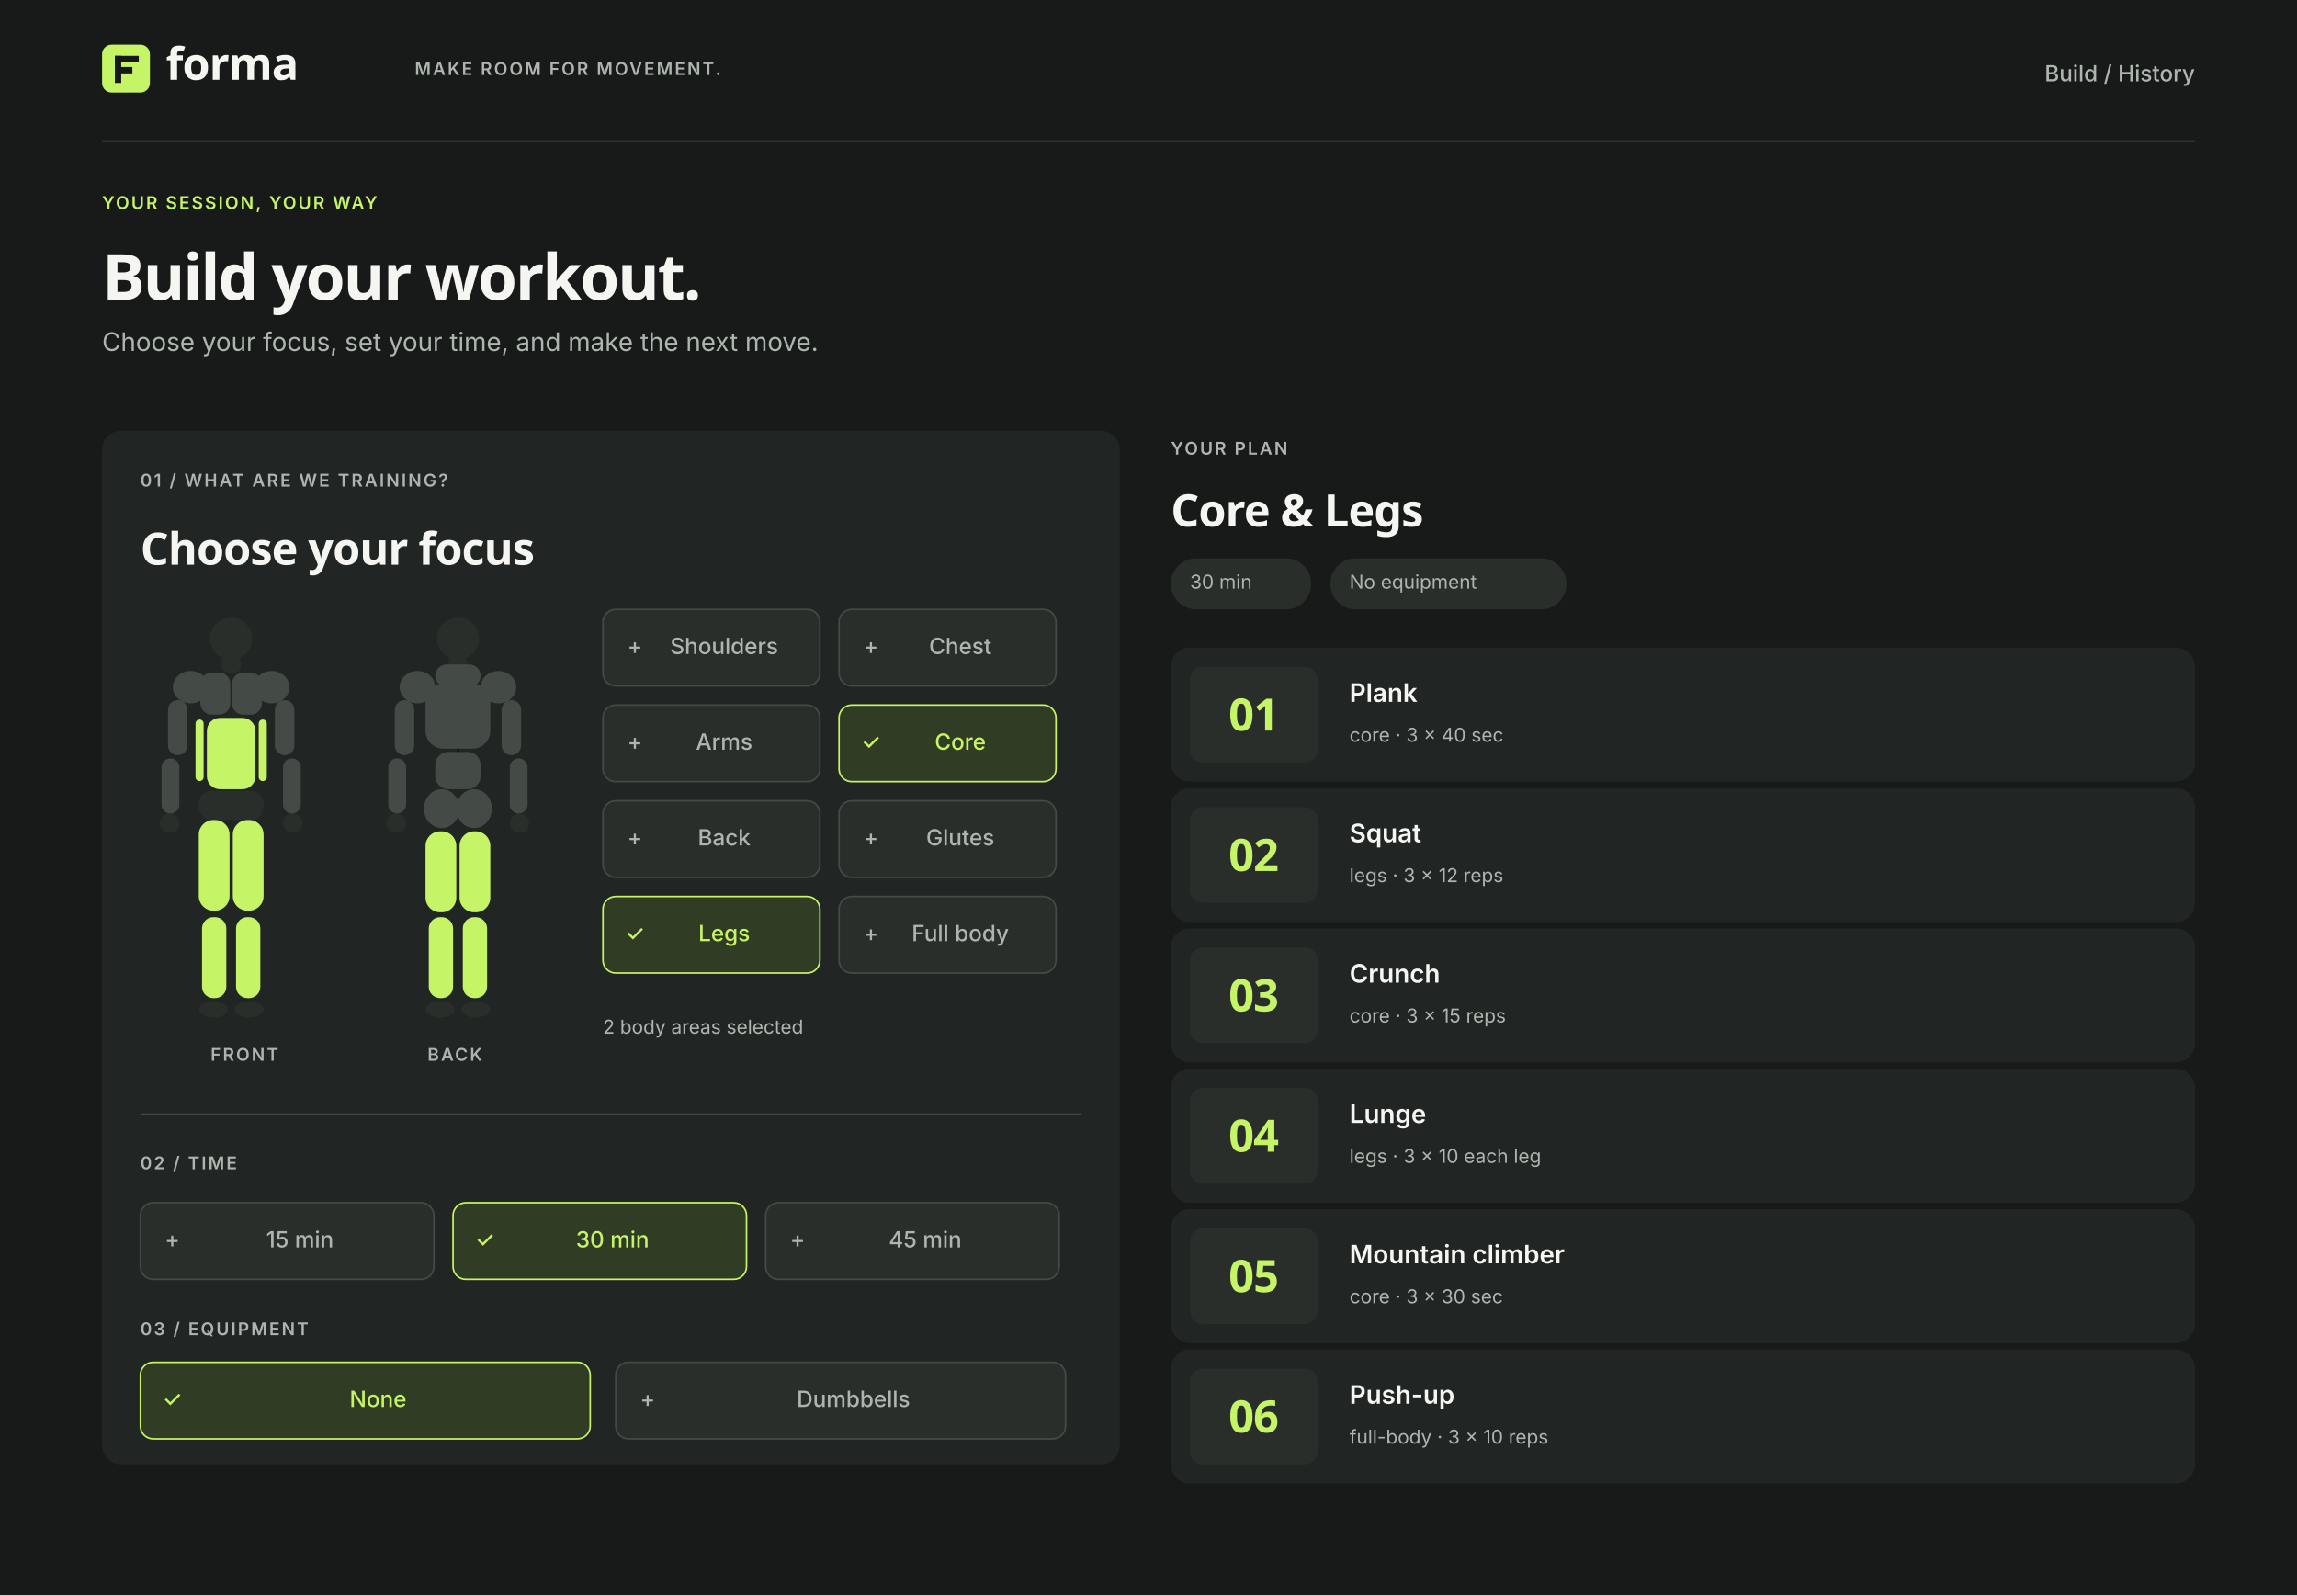
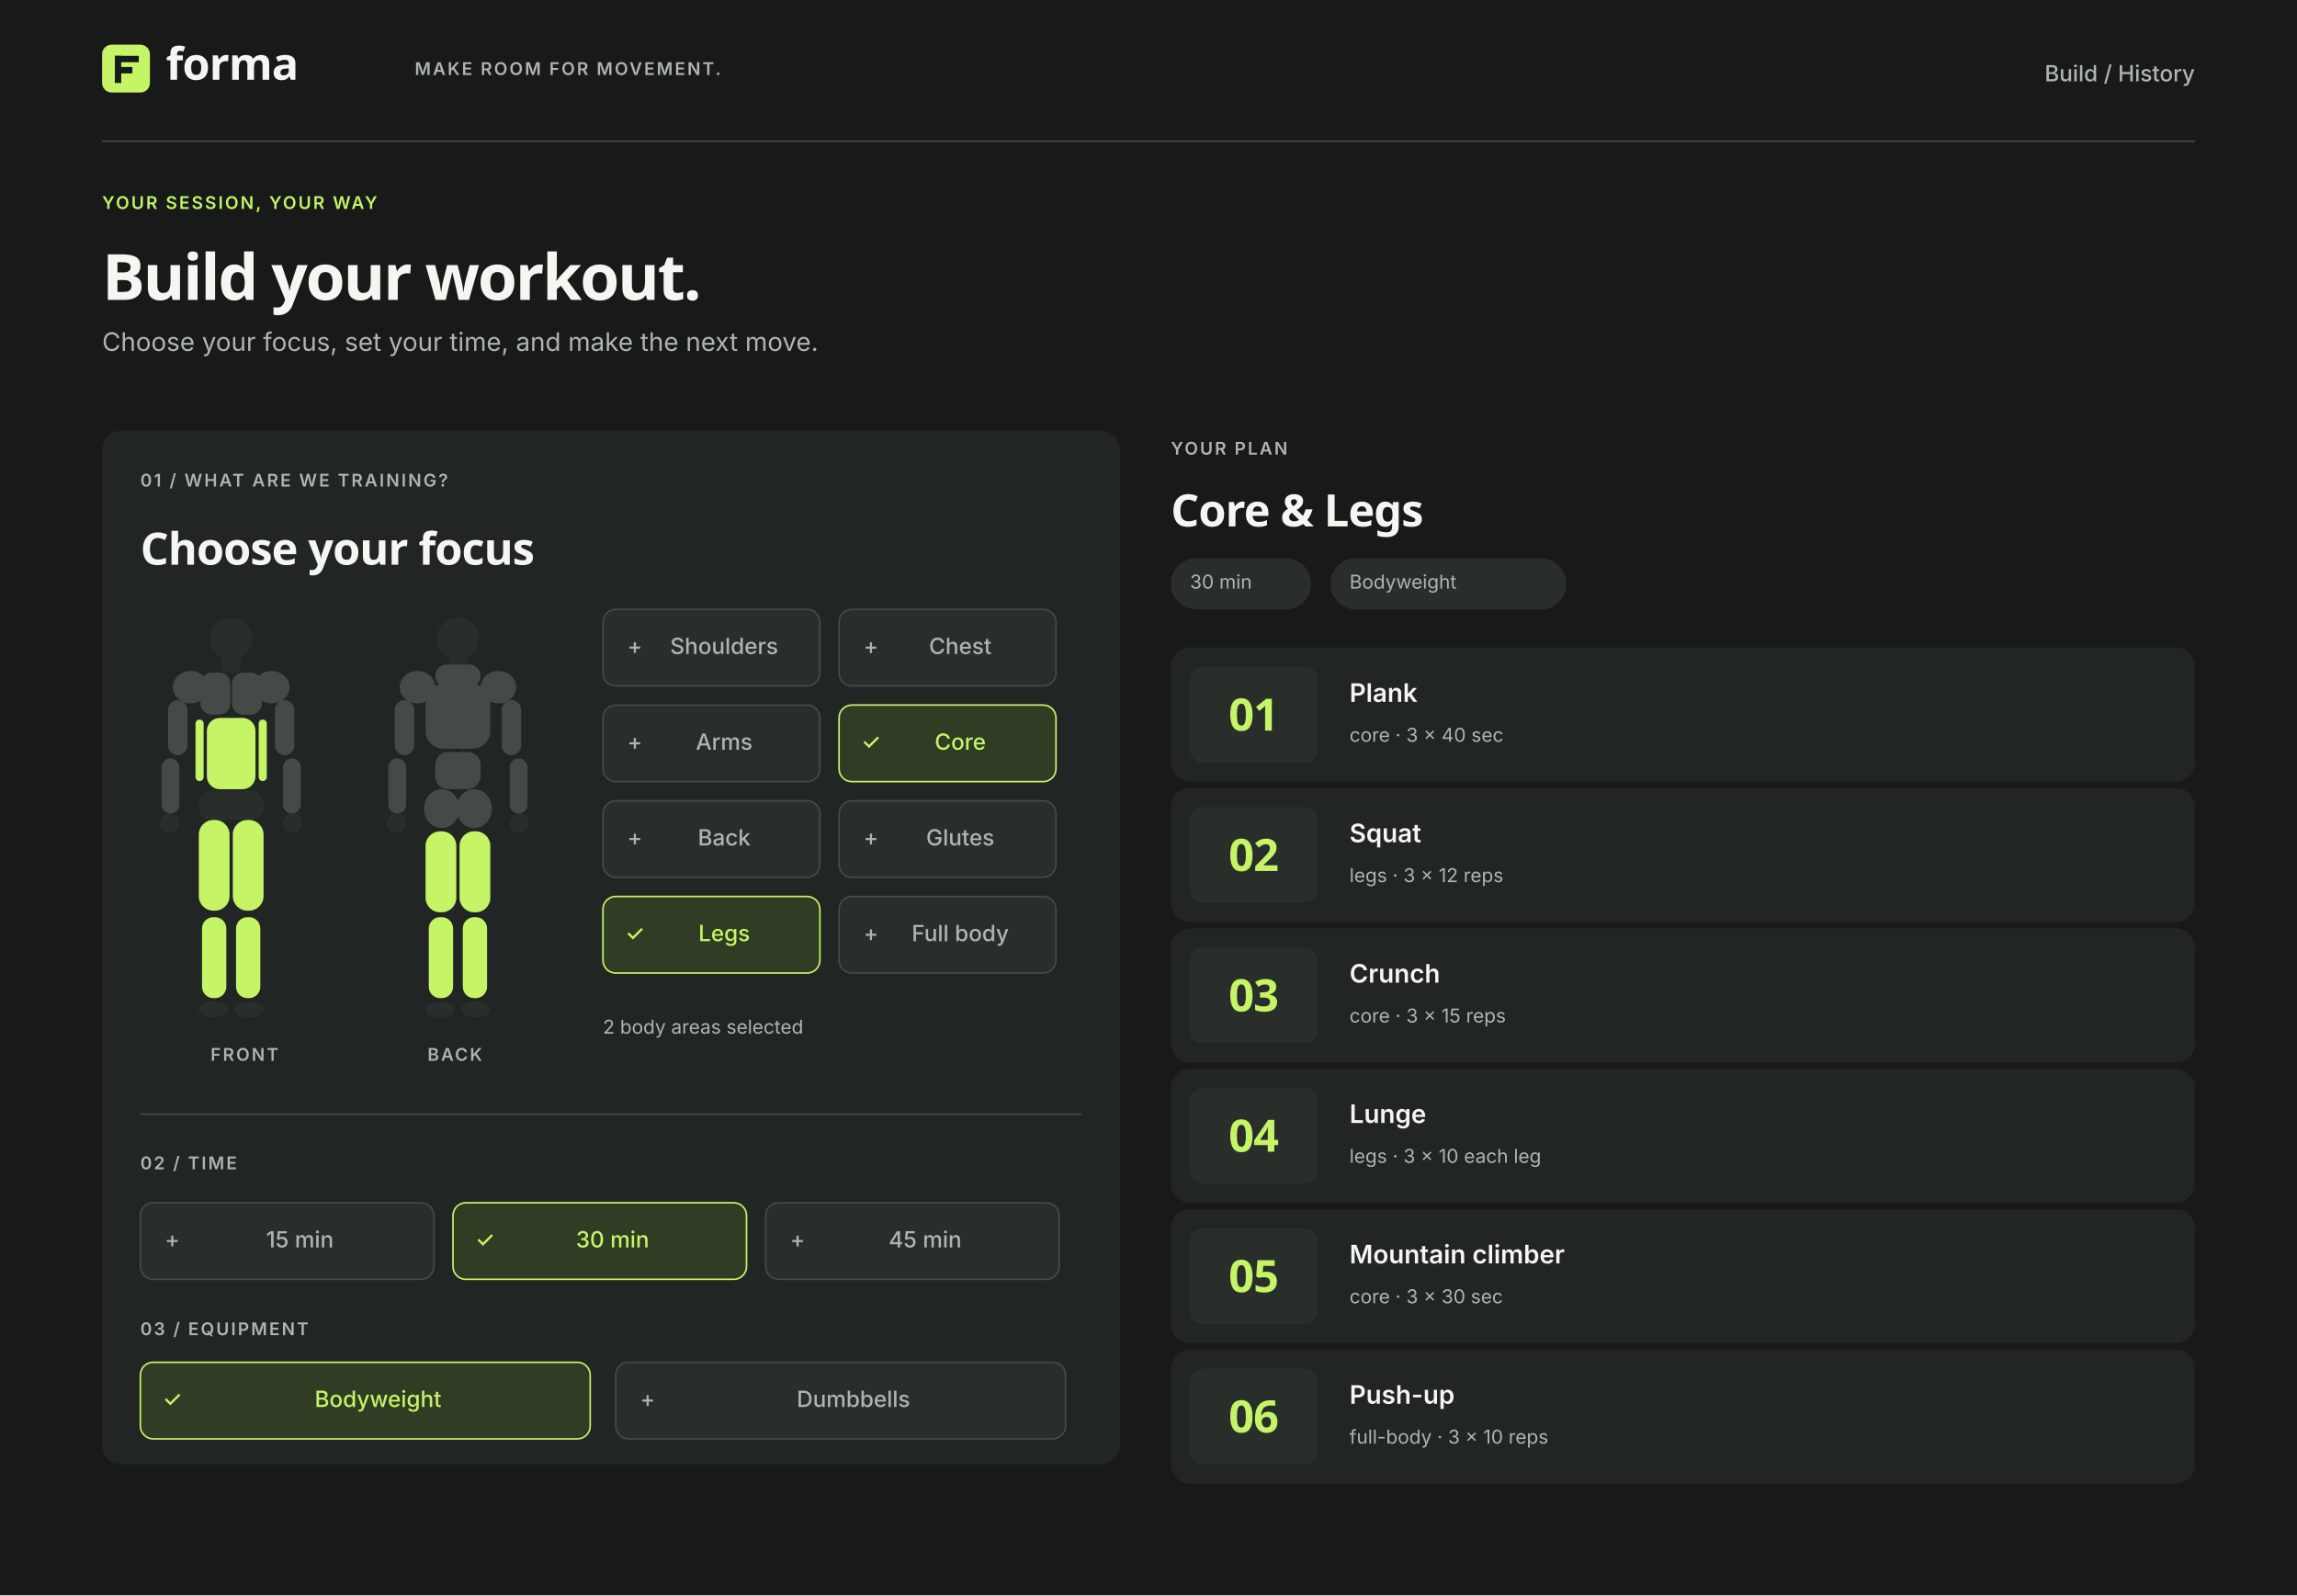
<svg xmlns="http://www.w3.org/2000/svg" width="1440" height="1000" viewBox="0 0 1440 1000">
  <defs>
    <clipPath id="clip0">
      <rect width="1440" height="1000" />
    </clipPath>
    <clipPath id="clip1">
      <rect width="30" height="30" />
    </clipPath>
    <clipPath id="clip2">
      <rect width="638" height="648" />
    </clipPath>
    <clipPath id="clip3">
      <rect width="264" height="264" />
    </clipPath>
    <clipPath id="clip4">
      <rect width="88" height="32" />
    </clipPath>
    <clipPath id="clip5">
      <rect width="148" height="32" />
    </clipPath>
    <clipPath id="clip6">
      <rect width="1312" height="88" />
    </clipPath>
    <clipPath id="clip7">
      <rect width="642" height="84" />
    </clipPath>
    <clipPath id="clip8">
      <rect width="642" height="84" />
    </clipPath>
    <clipPath id="clip9">
      <rect width="642" height="84" />
    </clipPath>
    <clipPath id="clip10">
      <rect width="642" height="84" />
    </clipPath>
    <clipPath id="clip11">
      <rect width="642" height="84" />
    </clipPath>
    <clipPath id="clip12">
      <rect width="642" height="84" />
    </clipPath>
  </defs>
  <g>
    <rect width="1440" height="1000" fill="#171A19" />
    <g clip-path="url(#clip0)">
      <g>
        <rect width="1440" height="1260" fill="#171A19" />
        <g transform="translate(64, 28)">
          <rect width="30" height="30" rx="6" ry="6" fill="#C5F467" />
          <g clip-path="url(#clip1)">
            <g transform="translate(8, 7)">
              <rect width="4" height="17" fill="#171A19" />
            </g>
            <g transform="translate(8, 7)">
              <rect width="15" height="4" fill="#171A19" />
            </g>
            <g transform="translate(8, 14)">
              <rect width="11" height="4" fill="#171A19" />
            </g>
          </g>
        </g>
        <g transform="translate(104, 22)">
          <text x="0" y="28" font-family="Space Grotesk" font-size="28" font-weight="600" fill="#F5F6F2" letter-spacing="-0.5">forma</text>
        </g>
        <g transform="translate(260, 36)">
          <text x="0" y="11" font-family="Inter" font-size="11" font-weight="600" fill="#AEB5AF" letter-spacing="1.2">MAKE ROOM FOR MOVEMENT.</text>
        </g>
        <g transform="translate(1180, 37)">
          <text x="196" y="14" font-family="Inter" font-size="14" font-weight="500" fill="#AEB5AF" text-anchor="end">Build     /     History</text>
        </g>
        <g transform="translate(64, 88)">
          <rect width="1312" height="1" fill="#444A45" />
        </g>
        <g transform="translate(64, 120)">
          <text x="0" y="11" font-family="Inter" font-size="11" font-weight="600" fill="#C5F467" letter-spacing="1.2">YOUR SESSION, YOUR WAY</text>
        </g>
        <g transform="translate(64, 148)">
          <text x="0" y="40" font-family="Space Grotesk" font-size="40" font-weight="600" fill="#F5F6F2" letter-spacing="-1.2">Build your workout.</text>
        </g>
        <g transform="translate(64, 204)">
          <text x="0" y="16" font-family="Inter" font-size="16" fill="#AEB5AF">Choose your focus, set your time, and make the next move.</text>
        </g>
        <g transform="translate(64, 270)">
          <rect width="638" height="648" rx="12" ry="12" fill="#212523" />
          <g clip-path="url(#clip2)">
            <g transform="translate(24, 24)">
              <text x="0" y="11" font-family="Inter" font-size="11" font-weight="600" fill="#AEB5AF" letter-spacing="1.2">01 / WHAT ARE WE TRAINING?</text>
            </g>
            <g transform="translate(24, 56)">
              <text x="0" y="28" font-family="Space Grotesk" font-size="28" font-weight="600" fill="#F5F6F2" letter-spacing="-0.5">Choose your focus</text>
            </g>
            <g transform="translate(20, 110)">
              <g clip-path="url(#clip3)">
                <g>
                  <g transform="translate(16.25, 7.11)">
                    <path d="M31.48 13.2C31.48 20.49 37.39 26.4 44.68 26.4C51.97 26.4 57.88 20.49 57.88 13.2C57.88 5.91 51.97 0 44.68 0C37.39 0 31.48 5.91 31.48 13.2Z" fill="#292E2B" />
                    <path d="M42.65 24.37L46.71 24.37C47.78 24.37 48.82 24.8 49.58 25.56C50.34 26.32 50.77 27.35 50.77 28.43L50.77 30.46C50.77 31.54 50.34 32.57 49.58 33.33C48.82 34.1 47.78 34.52 46.71 34.52L42.65 34.52C40.4 34.52 38.58 32.7 38.58 30.46L38.58 28.43C38.58 26.19 40.4 24.37 42.65 24.37Z" fill="#292E2B" />
                    <path d="M0 128.95C0 132.32 2.73 135.05 6.09 135.05C9.46 135.05 12.18 132.32 12.18 128.95C12.18 125.59 9.46 122.86 6.09 122.86C2.73 122.86 0 125.59 0 128.95Z" fill="#292E2B" />
                    <path d="M77.17 128.95C77.17 132.32 79.9 135.05 83.26 135.05C86.63 135.05 89.35 132.32 89.35 128.95C89.35 125.59 86.63 122.86 83.26 122.86C79.9 122.86 77.17 125.59 77.17 128.95Z" fill="#292E2B" />
                  </g>
                  <g transform="translate(47.72, 73.11)">
                    <path d="M13.2 0L13.2 38.58M0 12.18L26.4 12.18M0 25.38L26.4 25.38" fill="none" stroke="#171A19" stroke-width="1.52" />
                  </g>
                  <g transform="translate(40.62, 7.11)">
                    <path d="M8.12 108.65L32.49 108.65C36.98 108.65 40.62 112.28 40.62 116.77L40.62 118.8C40.62 120.95 39.76 123.02 38.24 124.54C36.71 126.07 34.65 126.92 32.49 126.92L8.12 126.92C5.97 126.92 3.9 126.07 2.38 124.54C0.86 123.02 0 120.95 0 118.8L0 116.77C0 112.28 3.64 108.65 8.12 108.65Z" fill="#292E2B" />
                    <path d="M0 245.72C0 248.53 4.09 250.8 9.14 250.8C14.19 250.8 18.28 248.53 18.28 245.72C18.28 242.92 14.19 240.65 9.14 240.65C4.09 240.65 0 242.92 0 245.72Z" fill="#292E2B" />
                    <path d="M22.34 245.72C22.34 248.53 26.43 250.8 31.48 250.8C36.52 250.8 40.62 248.53 40.62 245.72C40.62 242.92 36.52 240.65 31.48 240.65C26.43 240.65 22.34 242.92 22.34 245.72Z" fill="#292E2B" />
                    <path d="M149.26 13.2C149.26 17.92 151.78 22.27 155.86 24.63C159.95 26.99 164.98 26.99 169.06 24.63C173.15 22.27 175.66 17.92 175.66 13.2C175.66 8.48 173.15 4.13 169.06 1.77C164.98 -0.59 159.95 -0.59 155.86 1.77C151.78 4.13 149.26 8.48 149.26 13.2Z" fill="#292E2B" />
                    <path d="M160.43 24.37L164.49 24.37C166.74 24.37 168.55 26.19 168.55 28.43L168.55 30.46C168.55 32.7 166.74 34.52 164.49 34.52L160.43 34.52C158.19 34.52 156.37 32.7 156.37 30.46L156.37 28.43C156.37 26.19 158.19 24.37 160.43 24.37Z" fill="#292E2B" />
                  </g>
                  <g transform="translate(203.08, 50.77)">
                    <path d="M0 0L0 62.95" fill="none" stroke="#171A19" stroke-width="1.52" />
                  </g>
                  <g transform="translate(158.4, 129.97)">
                    <path d="M0 6.09C0 9.46 2.73 12.18 6.09 12.18C9.46 12.18 12.18 9.46 12.18 6.09C12.18 2.73 9.46 0 6.09 0C2.73 0 0 2.73 0 6.09Z" fill="#292E2B" />
                    <path d="M77.17 6.09C77.17 9.46 79.9 12.18 83.26 12.18C86.63 12.18 89.35 9.46 89.35 6.09C89.35 2.73 86.63 0 83.26 0C79.9 0 77.17 2.73 77.17 6.09Z" fill="#292E2B" />
                    <path d="M24.37 122.86C24.37 124.68 26.11 126.35 28.94 127.26C31.77 128.17 35.25 128.17 38.08 127.26C40.9 126.35 42.65 124.68 42.65 122.86C42.65 121.05 40.9 119.37 38.08 118.46C35.25 117.56 31.77 117.56 28.94 118.46C26.11 119.37 24.37 121.05 24.37 122.86Z" fill="#292E2B" />
                    <path d="M46.71 122.86C46.71 124.68 48.45 126.35 51.28 127.26C54.1 128.17 57.59 128.17 60.42 127.26C63.24 126.35 64.98 124.68 64.98 122.86C64.98 121.05 63.24 119.37 60.42 118.46C57.59 117.56 54.1 117.56 51.28 118.46C48.45 119.37 46.71 121.05 46.71 122.86Z" fill="#292E2B" />
                  </g>
                </g>
                <g transform="translate(24.37, 40.62)">
                  <path d="M0 10.15C0 15.76 5 20.31 11.17 20.31C17.34 20.31 22.34 15.76 22.34 10.15C22.34 4.55 17.34 0 11.17 0C5 0 0 4.55 0 10.15Z" fill="#444A45" />
                  <path d="M50.77 10.15C50.77 13.78 52.9 17.13 56.35 18.95C59.81 20.76 64.07 20.76 67.52 18.95C70.98 17.13 73.11 13.78 73.11 10.15C73.11 6.53 70.98 3.17 67.52 1.36C64.07 -0.45 59.81 -0.45 56.35 1.36C52.9 3.17 50.77 6.53 50.77 10.15Z" fill="#444A45" />
                  <path d="M142.15 10.15C142.15 13.78 144.28 17.13 147.74 18.95C151.19 20.76 155.45 20.76 158.91 18.95C162.36 17.13 164.49 13.78 164.49 10.15C164.49 6.53 162.36 3.17 158.91 1.36C155.45 -0.45 151.19 -0.45 147.74 1.36C144.28 3.17 142.15 6.53 142.15 10.15Z" fill="#444A45" />
                  <path d="M192.92 10.15C192.92 13.78 195.05 17.13 198.51 18.95C201.96 20.76 206.22 20.76 209.68 18.95C213.13 17.13 215.26 13.78 215.26 10.15C215.26 6.53 213.13 3.17 209.68 1.36C206.22 -0.45 201.96 -0.45 198.51 1.36C195.05 3.17 192.92 6.53 192.92 10.15Z" fill="#444A45" />
                </g>
                <g transform="translate(41.63, 41.63)">
                  <path d="M7.11 0L11.68 0C15.6 0 18.78 3.18 18.78 7.11L18.78 19.29C18.78 23.22 15.6 26.4 11.68 26.4L7.11 26.4C3.18 26.4 0 23.22 0 19.29L0 7.11C0 3.18 3.18 0 7.11 0Z" fill="#444A45" />
                  <path d="M26.91 0L31.48 0C35.4 0 38.58 3.18 38.58 7.11L38.58 19.29C38.58 23.22 35.4 26.4 31.48 26.4L26.91 26.4C22.98 26.4 19.8 23.22 19.8 19.29L19.8 7.11C19.8 3.18 22.98 0 26.91 0Z" fill="#444A45" />
                </g>
                <g transform="translate(17.26, 58.89)">
                  <path d="M10.15 0L10.15 0C11.77 0 13.32 0.64 14.46 1.78C15.6 2.93 16.25 4.48 16.25 6.09L16.25 28.43C16.25 30.05 15.6 31.6 14.46 32.74C13.32 33.88 11.77 34.52 10.15 34.52L10.15 34.52C8.54 34.52 6.99 33.88 5.85 32.74C4.7 31.6 4.06 30.05 4.06 28.43L4.06 6.09C4.06 2.73 6.79 0 10.15 0Z" fill="#444A45" />
                  <path d="M77.17 0L77.17 0C80.53 0 83.26 2.73 83.26 6.09L83.26 28.43C83.26 31.8 80.53 34.52 77.17 34.52L77.17 34.52C75.55 34.52 74 33.88 72.86 32.74C71.72 31.6 71.08 30.05 71.08 28.43L71.08 6.09C71.08 4.48 71.72 2.93 72.86 1.78C74 0.64 75.55 0 77.17 0Z" fill="#444A45" />
                  <path d="M5.58 36.55L5.58 36.55C7.07 36.55 8.49 37.14 9.53 38.19C10.58 39.24 11.17 40.66 11.17 42.14L11.17 65.49C11.17 66.97 10.58 68.39 9.53 69.44C8.49 70.49 7.07 71.08 5.58 71.08L5.58 71.08C4.1 71.08 2.68 70.49 1.64 69.44C0.59 68.39 0 66.97 0 65.49L0 42.14C0 40.66 0.59 39.24 1.64 38.19C2.68 37.14 4.1 36.55 5.58 36.55Z" fill="#444A45" />
                  <path d="M81.74 36.55L81.74 36.55C84.82 36.55 87.32 39.05 87.32 42.14L87.32 65.49C87.32 68.58 84.82 71.08 81.74 71.08L81.74 71.08C80.26 71.08 78.84 70.49 77.79 69.44C76.74 68.39 76.15 66.97 76.15 65.49L76.15 42.14C76.15 40.66 76.74 39.24 77.79 38.19C78.84 37.14 80.26 36.55 81.74 36.55Z" fill="#444A45" />
                  <path d="M152.31 0L152.31 0C155.67 0 158.4 2.73 158.4 6.09L158.4 28.43C158.4 31.8 155.67 34.52 152.31 34.52L152.31 34.52C148.94 34.52 146.22 31.8 146.22 28.43L146.22 6.09C146.22 2.73 148.94 0 152.31 0Z" fill="#444A45" />
                  <path d="M219.32 0L219.32 0C222.69 0 225.42 2.73 225.42 6.09L225.42 28.43C225.42 31.8 222.69 34.52 219.32 34.52L219.32 34.52C215.96 34.52 213.23 31.8 213.23 28.43L213.23 6.09C213.23 2.73 215.96 0 219.32 0Z" fill="#444A45" />
                  <path d="M147.74 36.55L147.74 36.55C150.82 36.55 153.32 39.05 153.32 42.14L153.32 65.49C153.32 68.58 150.82 71.08 147.74 71.08L147.74 71.08C146.26 71.08 144.84 70.49 143.79 69.44C142.74 68.39 142.15 66.97 142.15 65.49L142.15 42.14C142.15 40.66 142.74 39.24 143.79 38.19C144.84 37.14 146.26 36.55 147.74 36.55Z" fill="#444A45" />
                  <path d="M223.89 36.55L223.89 36.55C225.37 36.55 226.79 37.14 227.84 38.19C228.89 39.24 229.48 40.66 229.48 42.14L229.48 65.49C229.48 66.97 228.89 68.39 227.84 69.44C226.79 70.49 225.37 71.08 223.89 71.08L223.89 71.08C220.81 71.08 218.31 68.58 218.31 65.49L218.31 42.14C218.31 39.05 220.81 36.55 223.89 36.55Z" fill="#444A45" />
                </g>
                <g transform="translate(38.58, 70.06)">
                  <path d="M2.54 1.02L2.54 1.02C3.21 1.02 3.86 1.28 4.33 1.76C4.81 2.23 5.08 2.88 5.08 3.55L5.08 37.06C5.08 38.46 3.94 39.6 2.54 39.6L2.54 39.6C1.14 39.6 0 38.46 0 37.06L0 3.55C0 2.88 0.27 2.23 0.74 1.76C1.22 1.28 1.87 1.02 2.54 1.02Z" fill="#C5F467" />
                  <path d="M42.14 1.02L42.14 1.02C42.81 1.02 43.46 1.28 43.93 1.76C44.41 2.23 44.68 2.88 44.68 3.55L44.68 37.06C44.68 37.73 44.41 38.38 43.93 38.86C43.46 39.33 42.81 39.6 42.14 39.6L42.14 39.6C40.74 39.6 39.6 38.46 39.6 37.06L39.6 3.55C39.6 2.88 39.87 2.23 40.34 1.76C40.82 1.28 41.47 1.02 42.14 1.02Z" fill="#C5F467" />
                  <path d="M15.23 0L29.45 0C33.93 0 37.57 3.64 37.57 8.12L37.57 36.55C37.57 41.04 33.93 44.68 29.45 44.68L15.23 44.68C10.74 44.68 7.11 41.04 7.11 36.55L7.11 8.12C7.11 3.64 10.74 0 15.23 0Z" fill="#C5F467" />
                </g>
                <g transform="translate(40.62, 134.03)">
                  <path d="M9.14 0L10.15 0C15.2 0 19.29 4.09 19.29 9.14L19.29 47.72C19.29 52.77 15.2 56.86 10.15 56.86L9.14 56.86C4.09 56.86 0 52.77 0 47.72L0 9.14C0 4.09 4.09 0 9.14 0Z" fill="#C5F467" />
                  <path d="M30.46 0L31.48 0C36.52 0 40.62 4.09 40.62 9.14L40.62 47.72C40.62 52.77 36.52 56.86 31.48 56.86L30.46 56.86C25.41 56.86 21.32 52.77 21.32 47.72L21.32 9.14C21.32 4.09 25.41 0 30.46 0Z" fill="#C5F467" />
                  <path d="M9.14 60.92L10.15 60.92C12.04 60.92 13.85 61.67 15.18 63C16.51 64.34 17.26 66.15 17.26 68.03L17.26 104.58C17.26 106.47 16.51 108.28 15.18 109.61C13.85 110.94 12.04 111.69 10.15 111.69L9.14 111.69C7.25 111.69 5.45 110.94 4.11 109.61C2.78 108.28 2.03 106.47 2.03 104.58L2.03 68.03C2.03 66.15 2.78 64.34 4.11 63C5.45 61.67 7.25 60.92 9.14 60.92Z" fill="#C5F467" />
                  <path d="M30.46 60.92L31.48 60.92C35.4 60.92 38.58 64.11 38.58 68.03L38.58 104.58C38.58 108.51 35.4 111.69 31.48 111.69L30.46 111.69C26.54 111.69 23.35 108.51 23.35 104.58L23.35 68.03C23.35 64.11 26.54 60.92 30.46 60.92Z" fill="#C5F467" />
                  <path d="M151.29 7.11L152.31 7.11C154.73 7.11 157.06 8.07 158.77 9.78C160.48 11.5 161.45 13.82 161.45 16.25L161.45 48.74C161.45 53.79 157.35 57.88 152.31 57.88L151.29 57.88C146.25 57.88 142.15 53.79 142.15 48.74L142.15 16.25C142.15 11.2 146.25 7.11 151.29 7.11Z" fill="#C5F467" />
                  <path d="M172.62 7.11L173.63 7.11C178.68 7.11 182.77 11.2 182.77 16.25L182.77 48.74C182.77 53.79 178.68 57.88 173.63 57.88L172.62 57.88C167.57 57.88 163.48 53.79 163.48 48.74L163.48 16.25C163.48 13.82 164.44 11.5 166.15 9.78C167.87 8.07 170.19 7.11 172.62 7.11Z" fill="#C5F467" />
                  <path d="M151.29 60.92L152.31 60.92C156.23 60.92 159.42 64.11 159.42 68.03L159.42 104.58C159.42 108.51 156.23 111.69 152.31 111.69L151.29 111.69C147.37 111.69 144.18 108.51 144.18 104.58L144.18 68.03C144.18 64.11 147.37 60.92 151.29 60.92Z" fill="#C5F467" />
                  <path d="M172.62 60.92L173.63 60.92C177.56 60.92 180.74 64.11 180.74 68.03L180.74 104.58C180.74 108.51 177.56 111.69 173.63 111.69L172.62 111.69C168.69 111.69 165.51 108.51 165.51 104.58L165.51 68.03C165.51 64.11 168.69 60.92 172.62 60.92Z" fill="#C5F467" />
                </g>
                <g transform="translate(182.77, 36.55)">
                  <path d="M13.2 0L27.42 0C31.34 0 34.52 3.18 34.52 7.11L34.52 7.11C34.52 8.99 33.77 10.8 32.44 12.13C31.11 13.47 29.3 14.22 27.42 14.22L13.2 14.22C11.31 14.22 9.51 13.47 8.17 12.13C6.84 10.8 6.09 8.99 6.09 7.11L6.09 7.11C6.09 3.18 9.27 0 13.2 0Z" fill="#444A45" />
                  <path d="M11.17 12.18L29.45 12.18C35.61 12.18 40.62 17.19 40.62 23.35L40.62 41.63C40.62 47.8 35.61 52.8 29.45 52.8L11.17 52.8C5 52.8 0 47.8 0 41.63L0 23.35C0 17.19 5 12.18 11.17 12.18Z" fill="#444A45" />
                  <path d="M14.22 54.83L26.4 54.83C30.89 54.83 34.52 58.47 34.52 62.95L34.52 70.06C34.52 74.55 30.89 78.18 26.4 78.18L14.22 78.18C9.73 78.18 6.09 74.55 6.09 70.06L6.09 62.95C6.09 58.47 9.73 54.83 14.22 54.83Z" fill="#444A45" />
                </g>
                <g transform="translate(181.75, 114.74)">
                  <path d="M0 12.18C0 16.54 2.13 20.56 5.58 22.74C9.04 24.91 13.3 24.91 16.75 22.74C20.21 20.56 22.34 16.54 22.34 12.18C22.34 7.83 20.21 3.81 16.75 1.63C13.3 -0.54 9.04 -0.54 5.58 1.63C2.13 3.81 0 7.83 0 12.18Z" fill="#444A45" />
                  <path d="M20.31 12.18C20.31 16.54 22.44 20.56 25.89 22.74C29.35 24.91 33.61 24.91 37.06 22.74C40.52 20.56 42.65 16.54 42.65 12.18C42.65 7.83 40.52 3.81 37.06 1.63C33.61 -0.54 29.35 -0.54 25.89 1.63C22.44 3.81 20.31 7.83 20.31 12.18Z" fill="#444A45" />
                </g>
              </g>
            </g>
            <g transform="translate(68, 384)">
              <text x="0" y="11" font-family="Inter" font-size="11" font-weight="600" fill="#AEB5AF" letter-spacing="1.2">FRONT</text>
            </g>
            <g transform="translate(204, 384)">
              <text x="0" y="11" font-family="Inter" font-size="11" font-weight="600" fill="#AEB5AF" letter-spacing="1.2">BACK</text>
            </g>
            <g transform="translate(314, 366)">
              <text x="0" y="12" font-family="Inter" font-size="12" fill="#AEB5AF">2 body areas selected</text>
            </g>
            <g transform="translate(24, 428)">
              <rect width="590" height="1" fill="#444A45" />
            </g>
            <g transform="translate(24, 452)">
              <text x="0" y="11" font-family="Inter" font-size="11" font-weight="600" fill="#AEB5AF" letter-spacing="1.2">02 / TIME</text>
            </g>
            <g transform="translate(24, 556)">
              <text x="0" y="11" font-family="Inter" font-size="11" font-weight="600" fill="#AEB5AF" letter-spacing="1.2">03 / EQUIPMENT</text>
            </g>
            <g transform="translate(314, 112)">
              <rect width="136" height="48" rx="8" ry="8" fill="#292E2B" stroke="#444A45" stroke-width="1" />
              <g transform="translate(12, 14)">
                <text x="8" y="14" font-family="Inter" font-size="14" font-weight="500" fill="#AEB5AF" text-anchor="middle">+</text>
              </g>
              <g transform="translate(28, 14)">
                <text x="48" y="14" font-family="Inter" font-size="14" font-weight="500" fill="#AEB5AF" text-anchor="middle">Shoulders</text>
              </g>
            </g>
            <g transform="translate(462, 112)">
              <rect width="136" height="48" rx="8" ry="8" fill="#292E2B" stroke="#444A45" stroke-width="1" />
              <g transform="translate(12, 14)">
                <text x="8" y="14" font-family="Inter" font-size="14" font-weight="500" fill="#AEB5AF" text-anchor="middle">+</text>
              </g>
              <g transform="translate(28, 14)">
                <text x="48" y="14" font-family="Inter" font-size="14" font-weight="500" fill="#AEB5AF" text-anchor="middle">Chest</text>
              </g>
            </g>
            <g transform="translate(314, 172)">
              <rect width="136" height="48" rx="8" ry="8" fill="#292E2B" stroke="#444A45" stroke-width="1" />
              <g transform="translate(12, 14)">
                <text x="8" y="14" font-family="Inter" font-size="14" font-weight="500" fill="#AEB5AF" text-anchor="middle">+</text>
              </g>
              <g transform="translate(28, 14)">
                <text x="48" y="14" font-family="Inter" font-size="14" font-weight="500" fill="#AEB5AF" text-anchor="middle">Arms</text>
              </g>
            </g>
            <g transform="translate(462, 172)">
              <rect width="136" height="48" rx="8" ry="8" fill="#313C25" stroke="#C5F467" stroke-width="1" />
              <g transform="translate(12, 14)">
                <text x="8" y="14" font-family="Inter" font-size="14" font-weight="500" fill="#C5F467" text-anchor="middle">✓</text>
              </g>
              <g transform="translate(28, 14)">
                <text x="48" y="14" font-family="Inter" font-size="14" font-weight="500" fill="#C5F467" text-anchor="middle">Core</text>
              </g>
            </g>
            <g transform="translate(314, 232)">
              <rect width="136" height="48" rx="8" ry="8" fill="#292E2B" stroke="#444A45" stroke-width="1" />
              <g transform="translate(12, 14)">
                <text x="8" y="14" font-family="Inter" font-size="14" font-weight="500" fill="#AEB5AF" text-anchor="middle">+</text>
              </g>
              <g transform="translate(28, 14)">
                <text x="48" y="14" font-family="Inter" font-size="14" font-weight="500" fill="#AEB5AF" text-anchor="middle">Back</text>
              </g>
            </g>
            <g transform="translate(462, 232)">
              <rect width="136" height="48" rx="8" ry="8" fill="#292E2B" stroke="#444A45" stroke-width="1" />
              <g transform="translate(12, 14)">
                <text x="8" y="14" font-family="Inter" font-size="14" font-weight="500" fill="#AEB5AF" text-anchor="middle">+</text>
              </g>
              <g transform="translate(28, 14)">
                <text x="48" y="14" font-family="Inter" font-size="14" font-weight="500" fill="#AEB5AF" text-anchor="middle">Glutes</text>
              </g>
            </g>
            <g transform="translate(314, 292)">
              <rect width="136" height="48" rx="8" ry="8" fill="#313C25" stroke="#C5F467" stroke-width="1" />
              <g transform="translate(12, 14)">
                <text x="8" y="14" font-family="Inter" font-size="14" font-weight="500" fill="#C5F467" text-anchor="middle">✓</text>
              </g>
              <g transform="translate(28, 14)">
                <text x="48" y="14" font-family="Inter" font-size="14" font-weight="500" fill="#C5F467" text-anchor="middle">Legs</text>
              </g>
            </g>
            <g transform="translate(462, 292)">
              <rect width="136" height="48" rx="8" ry="8" fill="#292E2B" stroke="#444A45" stroke-width="1" />
              <g transform="translate(12, 14)">
                <text x="8" y="14" font-family="Inter" font-size="14" font-weight="500" fill="#AEB5AF" text-anchor="middle">+</text>
              </g>
              <g transform="translate(28, 14)">
                <text x="48" y="14" font-family="Inter" font-size="14" font-weight="500" fill="#AEB5AF" text-anchor="middle">Full body</text>
              </g>
            </g>
            <g transform="translate(24, 484)">
              <rect width="184" height="48" rx="8" ry="8" fill="#292E2B" stroke="#444A45" stroke-width="1" />
              <g transform="translate(12, 14)">
                <text x="8" y="14" font-family="Inter" font-size="14" font-weight="500" fill="#AEB5AF" text-anchor="middle">+</text>
              </g>
              <g transform="translate(28, 14)">
                <text x="72" y="14" font-family="Inter" font-size="14" font-weight="500" fill="#AEB5AF" text-anchor="middle">15 min</text>
              </g>
            </g>
            <g transform="translate(220, 484)">
              <rect width="184" height="48" rx="8" ry="8" fill="#313C25" stroke="#C5F467" stroke-width="1" />
              <g transform="translate(12, 14)">
                <text x="8" y="14" font-family="Inter" font-size="14" font-weight="500" fill="#C5F467" text-anchor="middle">✓</text>
              </g>
              <g transform="translate(28, 14)">
                <text x="72" y="14" font-family="Inter" font-size="14" font-weight="500" fill="#C5F467" text-anchor="middle">30 min</text>
              </g>
            </g>
            <g transform="translate(416, 484)">
              <rect width="184" height="48" rx="8" ry="8" fill="#292E2B" stroke="#444A45" stroke-width="1" />
              <g transform="translate(12, 14)">
                <text x="8" y="14" font-family="Inter" font-size="14" font-weight="500" fill="#AEB5AF" text-anchor="middle">+</text>
              </g>
              <g transform="translate(28, 14)">
                <text x="72" y="14" font-family="Inter" font-size="14" font-weight="500" fill="#AEB5AF" text-anchor="middle">45 min</text>
              </g>
            </g>
            <g transform="translate(24, 584)">
              <rect width="282" height="48" rx="8" ry="8" fill="#313C25" stroke="#C5F467" stroke-width="1" />
              <g transform="translate(12, 14)">
                <text x="8" y="14" font-family="Inter" font-size="14" font-weight="500" fill="#C5F467" text-anchor="middle">✓</text>
              </g>
              <g transform="translate(28, 14)">
-                 <text x="121" y="14" font-family="Inter" font-size="14" font-weight="500" fill="#C5F467" text-anchor="middle">None</text>
+                 <text x="121" y="14" font-family="Inter" font-size="14" font-weight="500" fill="#C5F467" text-anchor="middle">Bodyweight</text>
              </g>
            </g>
            <g transform="translate(322, 584)">
              <rect width="282" height="48" rx="8" ry="8" fill="#292E2B" stroke="#444A45" stroke-width="1" />
              <g transform="translate(12, 14)">
                <text x="8" y="14" font-family="Inter" font-size="14" font-weight="500" fill="#AEB5AF" text-anchor="middle">+</text>
              </g>
              <g transform="translate(28, 14)">
                <text x="121" y="14" font-family="Inter" font-size="14" font-weight="500" fill="#AEB5AF" text-anchor="middle">Dumbbells</text>
              </g>
            </g>
          </g>
        </g>
        <g transform="translate(734, 274)">
          <text x="0" y="11" font-family="Inter" font-size="11" font-weight="600" fill="#AEB5AF" letter-spacing="1.2">YOUR PLAN</text>
        </g>
        <g transform="translate(734, 302)">
          <text x="0" y="28" font-family="Space Grotesk" font-size="28" font-weight="600" fill="#F5F6F2" letter-spacing="-0.5">Core &amp; Legs</text>
        </g>
        <g transform="translate(734, 350)">
          <rect width="88" height="32" rx="16" ry="16" fill="#292E2B" />
          <g clip-path="url(#clip4)">
            <g transform="translate(12, 7)">
              <text x="0" y="12" font-family="Inter" font-size="12" fill="#AEB5AF">30 min</text>
            </g>
          </g>
        </g>
        <g transform="translate(834, 350)">
          <rect width="148" height="32" rx="16" ry="16" fill="#292E2B" />
          <g clip-path="url(#clip5)">
            <g transform="translate(12, 7)">
-               <text x="0" y="12" font-family="Inter" font-size="12" fill="#AEB5AF">No equipment</text>
+               <text x="0" y="12" font-family="Inter" font-size="12" fill="#AEB5AF">Bodyweight</text>
            </g>
          </g>
        </g>
        <g transform="translate(64, 1140)">
          <rect width="1312" height="88" rx="12" ry="12" fill="#292E2B" />
          <g clip-path="url(#clip6)">
            <g transform="translate(24, 16)">
              <text x="0" y="20" font-family="Inter" font-size="20" font-weight="600" fill="#F5F6F2">Your workout, ready to go.</text>
            </g>
            <g transform="translate(24, 49)">
              <text x="0" y="14" font-family="Inter" font-size="14" fill="#AEB5AF">6 exercises · 3 sets each · 45 sec rest</text>
            </g>
            <g transform="translate(1000, 18)">
              <rect width="288" height="52" rx="8" ry="8" fill="#C5F467" />
              <g transform="translate(20, 15)">
                <text x="124" y="15" font-family="Inter" font-size="15" font-weight="600" fill="#171A19" text-anchor="middle">Start workout   →</text>
              </g>
            </g>
          </g>
        </g>
        <g transform="translate(734, 406)">
          <g clip-path="url(#clip7)">
            <g>
              <rect width="642" height="84" rx="12" ry="12" fill="#212523" />
              <g transform="translate(12, 12)">
                <rect width="80" height="60" rx="8" ry="8" fill="#292E2B" />
              </g>
              <g transform="translate(112, 18)">
                <text x="0" y="16" font-family="Inter" font-size="16" font-weight="600" fill="#F5F6F2">Plank</text>
              </g>
              <g transform="translate(112, 47)">
                <text x="0" y="12" font-family="Inter" font-size="12" fill="#AEB5AF">core · 3 × 40 sec</text>
              </g>
              <g transform="translate(594, 29)">
                <text x="24" y="16" font-family="Inter" font-size="16" fill="#AEB5AF" text-anchor="end" />
              </g>
            </g>
            <g transform="translate(12, 24)">
              <text x="40" y="28" font-family="Space Grotesk" font-size="28" font-weight="600" fill="#C5F467" text-anchor="middle" letter-spacing="-0.5">01</text>
            </g>
          </g>
          <g transform="translate(0, 88)">
            <g clip-path="url(#clip8)">
              <g>
                <rect width="642" height="84" rx="12" ry="12" fill="#212523" />
                <g transform="translate(12, 12)">
                  <rect width="80" height="60" rx="8" ry="8" fill="#292E2B" />
                </g>
                <g transform="translate(112, 18)">
                  <text x="0" y="16" font-family="Inter" font-size="16" font-weight="600" fill="#F5F6F2">Squat</text>
                </g>
                <g transform="translate(112, 47)">
                  <text x="0" y="12" font-family="Inter" font-size="12" fill="#AEB5AF">legs · 3 × 12 reps</text>
                </g>
                <g transform="translate(594, 29)">
                  <text x="24" y="16" font-family="Inter" font-size="16" fill="#AEB5AF" text-anchor="end" />
                </g>
              </g>
              <g transform="translate(12, 24)">
                <text x="40" y="28" font-family="Space Grotesk" font-size="28" font-weight="600" fill="#C5F467" text-anchor="middle" letter-spacing="-0.5">02</text>
              </g>
            </g>
          </g>
          <g transform="translate(0, 176)">
            <g clip-path="url(#clip9)">
              <g>
                <rect width="642" height="84" rx="12" ry="12" fill="#212523" />
                <g transform="translate(12, 12)">
                  <rect width="80" height="60" rx="8" ry="8" fill="#292E2B" />
                </g>
                <g transform="translate(112, 18)">
                  <text x="0" y="16" font-family="Inter" font-size="16" font-weight="600" fill="#F5F6F2">Crunch</text>
                </g>
                <g transform="translate(112, 47)">
                  <text x="0" y="12" font-family="Inter" font-size="12" fill="#AEB5AF">core · 3 × 15 reps</text>
                </g>
                <g transform="translate(594, 29)">
                  <text x="24" y="16" font-family="Inter" font-size="16" fill="#AEB5AF" text-anchor="end" />
                </g>
              </g>
              <g transform="translate(12, 24)">
                <text x="40" y="28" font-family="Space Grotesk" font-size="28" font-weight="600" fill="#C5F467" text-anchor="middle" letter-spacing="-0.5">03</text>
              </g>
            </g>
          </g>
          <g transform="translate(0, 264)">
            <g clip-path="url(#clip10)">
              <g>
                <rect width="642" height="84" rx="12" ry="12" fill="#212523" />
                <g transform="translate(12, 12)">
                  <rect width="80" height="60" rx="8" ry="8" fill="#292E2B" />
                </g>
                <g transform="translate(112, 18)">
                  <text x="0" y="16" font-family="Inter" font-size="16" font-weight="600" fill="#F5F6F2">Lunge</text>
                </g>
                <g transform="translate(112, 47)">
                  <text x="0" y="12" font-family="Inter" font-size="12" fill="#AEB5AF">legs · 3 × 10 each leg</text>
                </g>
                <g transform="translate(594, 29)">
                  <text x="24" y="16" font-family="Inter" font-size="16" fill="#AEB5AF" text-anchor="end" />
                </g>
              </g>
              <g transform="translate(12, 24)">
                <text x="40" y="28" font-family="Space Grotesk" font-size="28" font-weight="600" fill="#C5F467" text-anchor="middle" letter-spacing="-0.5">04</text>
              </g>
            </g>
          </g>
          <g transform="translate(0, 352)">
            <g clip-path="url(#clip11)">
              <g>
                <rect width="642" height="84" rx="12" ry="12" fill="#212523" />
                <g transform="translate(12, 12)">
                  <rect width="80" height="60" rx="8" ry="8" fill="#292E2B" />
                </g>
                <g transform="translate(112, 18)">
                  <text x="0" y="16" font-family="Inter" font-size="16" font-weight="600" fill="#F5F6F2">Mountain climber</text>
                </g>
                <g transform="translate(112, 47)">
                  <text x="0" y="12" font-family="Inter" font-size="12" fill="#AEB5AF">core · 3 × 30 sec</text>
                </g>
                <g transform="translate(594, 29)">
                  <text x="24" y="16" font-family="Inter" font-size="16" fill="#AEB5AF" text-anchor="end" />
                </g>
              </g>
              <g transform="translate(12, 24)">
                <text x="40" y="28" font-family="Space Grotesk" font-size="28" font-weight="600" fill="#C5F467" text-anchor="middle" letter-spacing="-0.5">05</text>
              </g>
            </g>
          </g>
          <g transform="translate(0, 440)">
            <g clip-path="url(#clip12)">
              <g>
                <rect width="642" height="84" rx="12" ry="12" fill="#212523" />
                <g transform="translate(12, 12)">
                  <rect width="80" height="60" rx="8" ry="8" fill="#292E2B" />
                </g>
                <g transform="translate(112, 18)">
                  <text x="0" y="16" font-family="Inter" font-size="16" font-weight="600" fill="#F5F6F2">Push-up</text>
                </g>
                <g transform="translate(112, 47)">
                  <text x="0" y="12" font-family="Inter" font-size="12" fill="#AEB5AF">full-body · 3 × 10 reps</text>
                </g>
                <g transform="translate(594, 29)">
                  <text x="24" y="16" font-family="Inter" font-size="16" fill="#AEB5AF" text-anchor="end" />
                </g>
              </g>
              <g transform="translate(12, 24)">
                <text x="40" y="28" font-family="Space Grotesk" font-size="28" font-weight="600" fill="#C5F467" text-anchor="middle" letter-spacing="-0.5">06</text>
              </g>
            </g>
          </g>
        </g>
      </g>
    </g>
  </g>
</svg>
